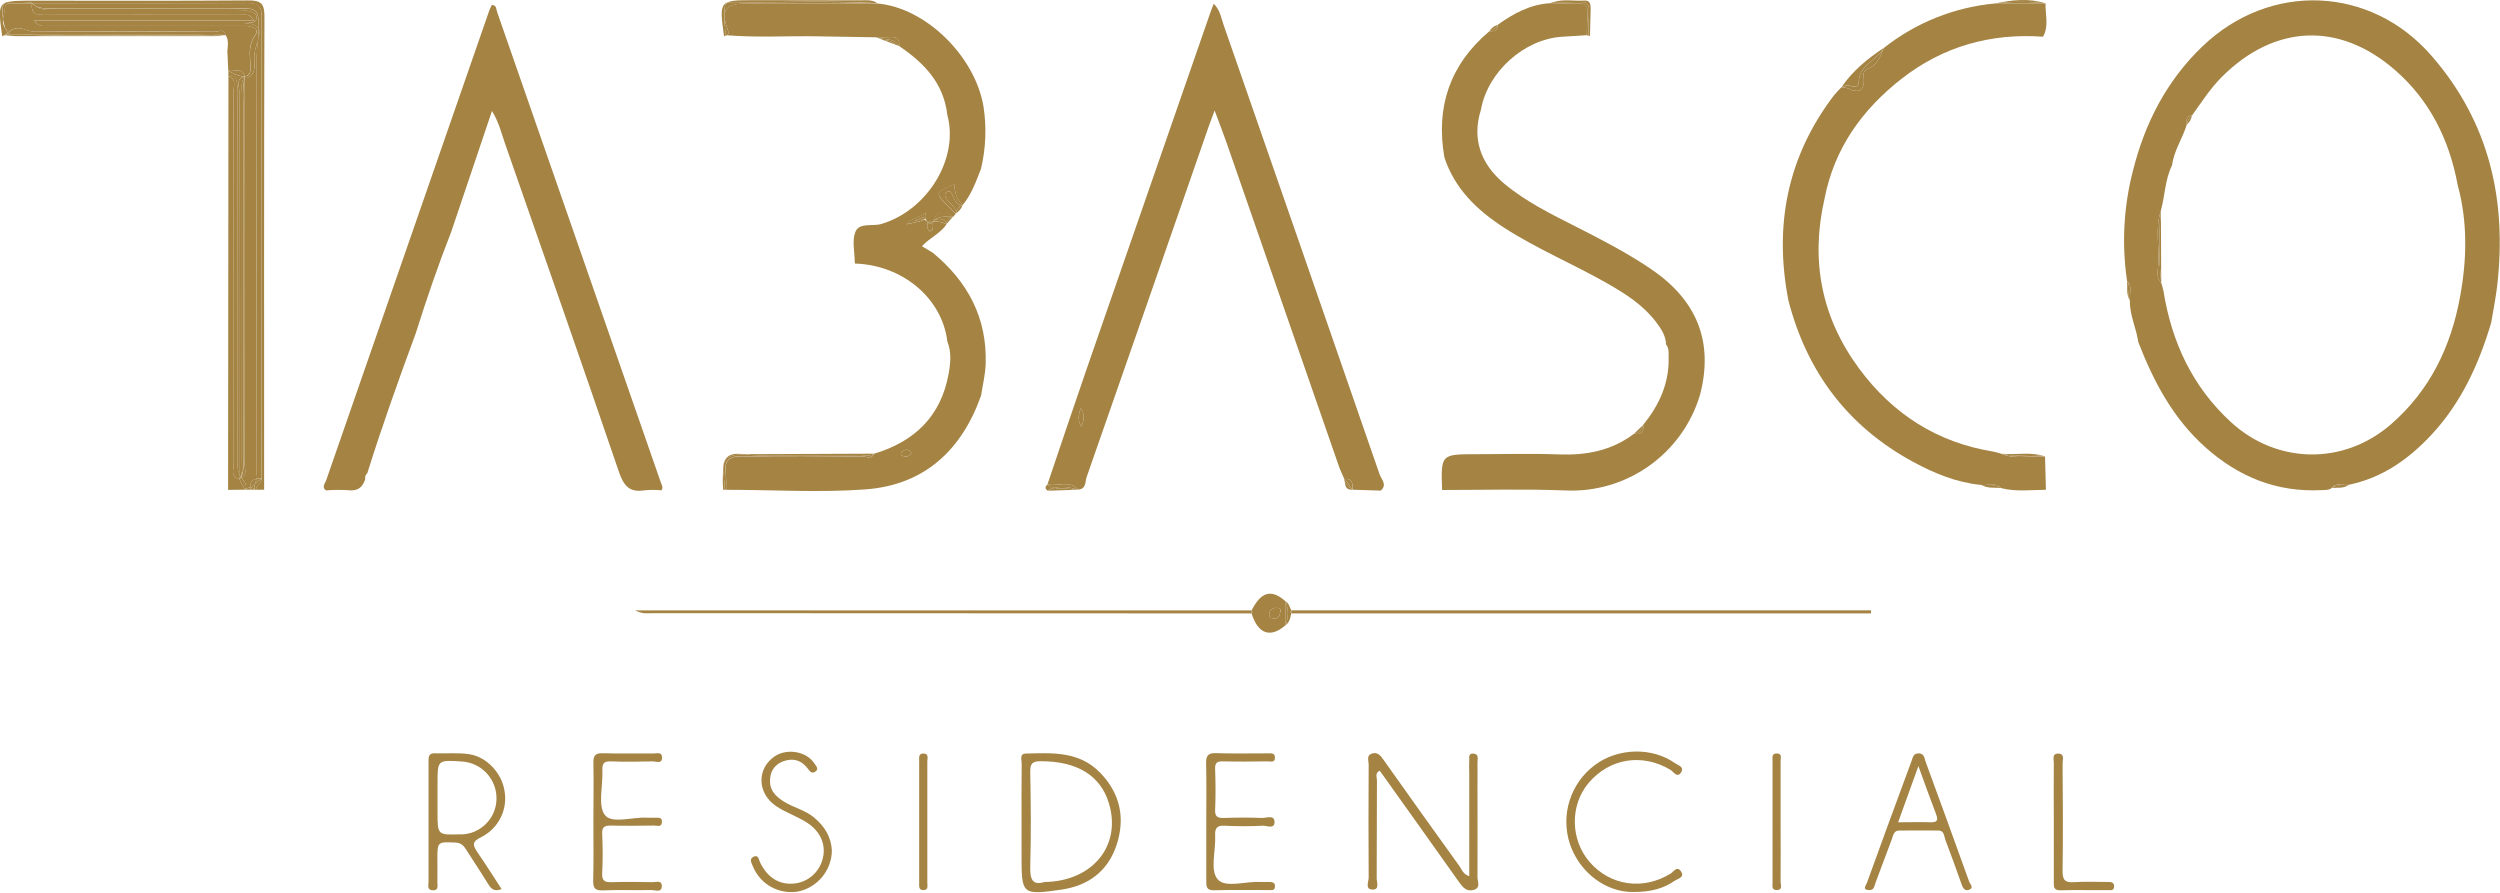
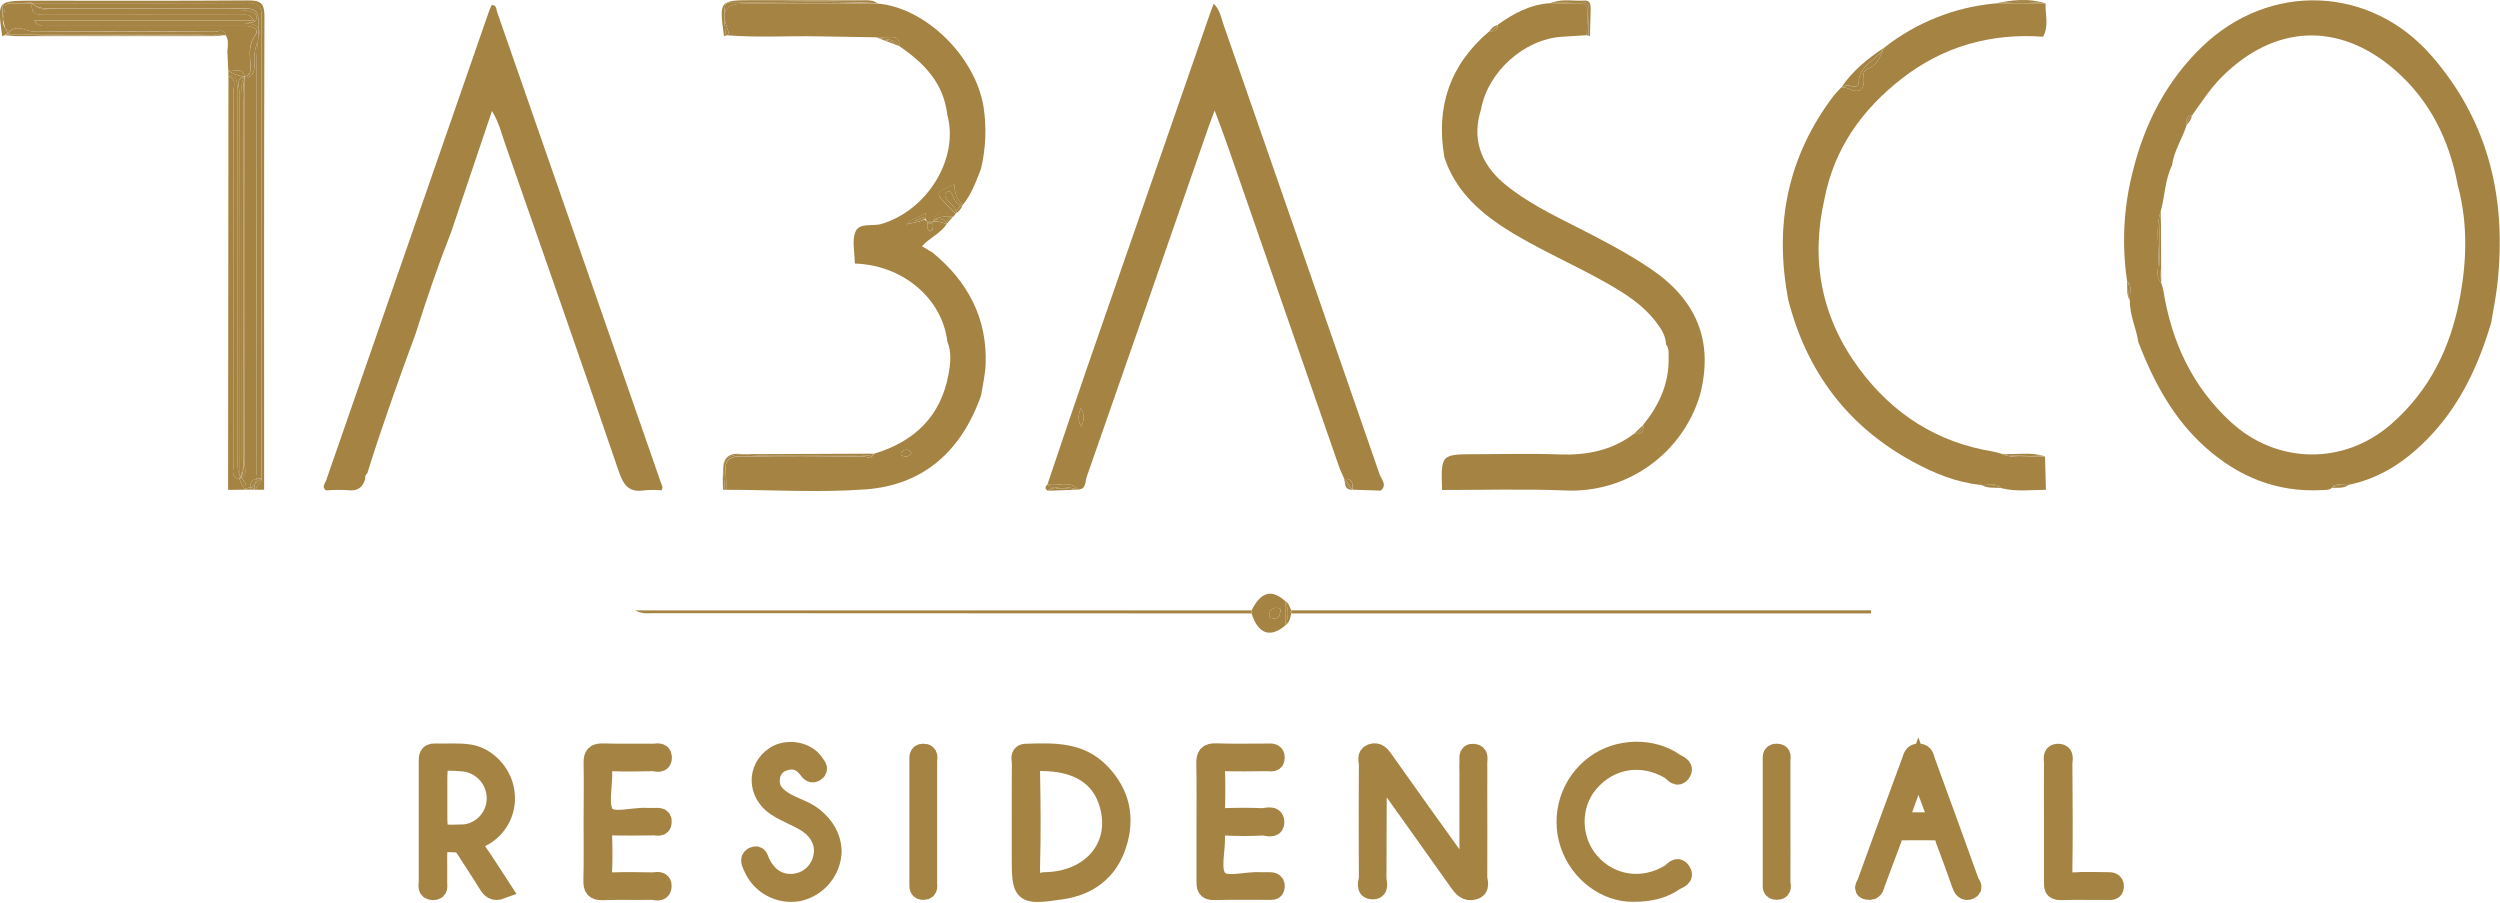
- <svg xmlns="http://www.w3.org/2000/svg" id="Capa_1" data-name="Capa 1" viewBox="0 0 892.62 318.57">
+ <svg xmlns="http://www.w3.org/2000/svg" id="Capa_1" data-name="Capa 1" viewBox="0 0 892.62 322.07">
  <defs>
-     <style>.cls-1{fill:#a48343;}</style>
+     <style>.cls-1,.cls-2{fill:#a48343;}.cls-2{stroke:#a48343;stroke-miterlimit:10;stroke-width:7px;}</style>
  </defs>
  <path class="cls-1" d="M637.41,231.26c-12.7,12.25-20.41,27.27-24.65,44.21a98.9,98.9,0,0,0-2.11,39.43c2.31,2,.64,4.66,1,7v0c-.12,5.16,2.3,9.8,3,14.79,5.48,14.17,12.48,27.36,24.06,37.66,11.77,10.47,25.32,16,41.22,15.21,1.31-.07,2.66.09,3.82-.77h0c1.66-2.17,4-.84,6-1.12,12-2.48,21.47-9.17,29.6-17.91,10.63-11.42,16.93-25.23,21.31-40h0c.72-4.41,1.63-8.79,2.14-13.23,3.5-30.42-2.79-58.17-23.18-81.75C697.74,209.33,661.57,207.94,637.41,231.26Zm92.13,89.27c-3.24,17.78-10.74,33.41-24.65,45.51-16.84,14.65-40.68,14.34-57.14-.75-13.81-12.67-21.19-28.63-24.12-46.89a23.66,23.66,0,0,0-.79-2.82h0c-2.06-2.07-1.11-4.69-1-7,.3-6.28-1.21-12.65.88-18.83,1.48-5.36,1.45-11.09,4-16.2h0c.65-5.21,3.73-9.54,5.22-14.44h0c-.17-1.57-.34-3.16,1.92-3.35,3.37-4.71,6.49-9.61,10.62-13.74,18.72-18.69,41.78-19.86,61.8-2.48,12.43,10.79,19.44,24.95,22.42,41.1C732.29,293.87,732,307.23,729.54,320.53Z" transform="translate(148.82 -214.56)" />
  <path class="cls-1" d="M31.52,265.88c13.62,39,27.29,78,40.62,117.08,1.72,5,3.76,7.58,9.23,6.66a32.32,32.32,0,0,1,6,0c.71-1,.05-1.93-.25-2.82q-29.2-84-58.46-168c-.33-1-.14-2.39-1.86-2.48a16.2,16.2,0,0,0-.85,1.79q-29.19,84-58.33,168c-.37,1.07-1.7,2.35-.06,3.55a54.9,54.9,0,0,1,7.9-.08c3.42.44,5.22-1,6.14-4h0a2.11,2.11,0,0,1,.74-2.09c5.24-16.79,11.17-33.34,17.25-49.83h0c3.86-12.23,8-24.38,12.69-36.3,4.76-14.12,9.52-28.25,14.56-43.18C29.38,258.35,30.24,262.22,31.52,265.88Z" transform="translate(148.82 -214.56)" />
  <path class="cls-1" d="M236.16,389.36c2.92-.18,2.43-2.84,3-4.47q21.93-62.73,43.7-125.51c.49-1.4,1-2.78,2-5.36,1.7,4.57,3.1,8.15,4.36,11.77q20,57.6,40,115.22c.54,1.56,1.29,3,1.94,4.56,3-.28,3.05,1.74,3,3.84l10,.32c2.46-2.07.21-4.06-.39-5.79Q316,303.66,288.07,223.47c-.86-2.48-1.23-5.32-3.54-7.58-.56,1.47-1,2.55-1.36,3.64q-22.05,63.51-44.08,127c-4.72,13.63-9.29,27.32-13.92,41h0C228.8,388.34,233,385.85,236.16,389.36Zm.9-29c1.58,2.21,1.1,4.4.25,6.59C235.83,364.71,236.25,362.52,237.06,360.33Z" transform="translate(148.82 -214.56)" />
  <path class="cls-1" d="M117.15,376.76c-2.58-.29-5.06-.39-6.55,1.24a5,5,0,0,0-1.15,3.12C110,377.61,111.82,376.91,117.15,376.76Z" transform="translate(148.82 -214.56)" />
  <path class="cls-1" d="M117.56,215.8c-7.47,0-9.2,2.4-6.47,9.53.44,1.17.22,1.34-.47,1.81,11,.92,22.06.17,33.1.4,6.76.14,13.52.23,20.28.34h0c1.75,0,3.52,0,5.27-.09,2.33-.13,3.2,1,2.93,3.21,8.9,6,15.92,13.24,17.21,24.54h0c4.27,15.57-7.08,34.14-23.58,39-3.17.92-7.86-.62-9.24,2.82-1.26,3.13-.24,7.17-.22,10.8a4.26,4.26,0,0,0,.06.5c17.06.53,31.17,12.44,33,27.84h0c1.56,3.86,1.13,7.86.41,11.73-2.77,15.11-12.27,24.05-26.63,28.35h0c-.83,2.1-2.64,1-3.91,1-14.27.09-28.54.33-42.79-.08-5.3-.15-6.82,1.63-6.15,6.47a43.35,43.35,0,0,1,.06,5.47c16.58,0,33.23,1.07,49.72-.14,21-1.54,34.41-13.92,41.34-33.55h0c.57-3.75,1.51-7.48,1.63-11.25.55-16.42-6.39-29.39-18.85-39.68l-3.89-2.35c2.81-3.07,6.57-4.57,8.75-7.79h0a7.62,7.62,0,0,0-4.7-.93l-.12.11c-.17,1.13.53,2.53-1,3.32-1.51-.79-.81-2.18-1-3.31a3.47,3.47,0,0,1-.3-.4,2.74,2.74,0,0,0-.84-.47c-.86.5-2.7.89-6.41,1.67,2.18-2.43,4.93-2.46,6.86-4,.21.95.33,1.53-.06,2a3.12,3.12,0,0,1,.64,1,.81.81,0,0,1,.1.09h2l0,0c1.5-4.26,4.09-4.19,7.27-1.81l.81-1h0c-.78-.83-1.55-1.67-2.36-2.47-5.1-5.1-5.1-5.1,1.85-8.1.29,2.78.68,5.53,3.13,7.29,3.1-3.79,4.69-8.34,6.44-12.8h0a57.52,57.52,0,0,0,.91-22.23c-3-18-20.63-35.35-37.9-36.83h0ZM172.86,377a1.67,1.67,0,0,1,.37-1.2c1.22-.94,2.4-1,3.39.48C175.6,377.89,174.29,377.87,172.86,377Z" transform="translate(148.82 -214.56)" />
  <path class="cls-1" d="M437.87,366.3c.38,2.59-.79,3.57-3.29,3.15h0c-7.94,6-16.94,7.73-26.72,7.36s-19.59-.08-29.39-.08c-12.84,0-12.84,0-12.39,12.78,14.6,0,29.21-.41,43.78.16a47.89,47.89,0,0,0,48.27-34h0c5.09-19.34-1.29-34.14-17.64-45.17-8.44-5.7-17.43-10.35-26.48-14.94-8.89-4.51-17.88-8.89-25.63-15.33-8.8-7.32-11.66-16.4-8.4-26.62,2.41-13.41,15.38-25.06,28.89-25.93l8.87-.55h0c.09-2.65.11-5.29.28-7.93s-.94-3.52-3.46-3.44c-3.26.1-6.53,0-9.8-.07.26-.11.53-.22.8-.31a3,3,0,0,0-.81.31c-7.17.41-13.18,3.67-18.85,7.75.15,2.22-1.3,2.37-2.95,2.28h0c-14.09,11.9-19.2,27-16.05,45.06,3.7,11.17,11.57,18.74,21.19,25,11.91,7.7,25,13.11,37.29,20.15,6.37,3.66,12.53,7.6,17.06,13.57,1.81,2.39,3.5,4.86,3.59,8h0c1.16,1.42.89,3.13.93,4.76.21,9.22-3.4,17-9.09,24Z" transform="translate(148.82 -214.56)" />
  <path class="cls-1" d="M530.28,242.57c14.79-11.5,31.73-16.21,50.37-14.91h0c2.14-3.82.77-7.9.88-11.88l-17.85,0h0a75,75,0,0,0-39.86,15.89c-1.22,3-2.29,6-5.68,7.41a2.2,2.2,0,0,0-1.52,2.59c.42,5.33-1.39,6.46-5.95,4.34a7,7,0,0,0-2-.3h0a38.37,38.37,0,0,0-2.68,2.89c-16.64,21.88-21.45,46.41-16.28,73.15h0c6.59,25.6,21.21,45.06,44.52,57.7,7.58,4.11,15.55,7.42,24.3,8.25h0c2.4.29,5.07-1.2,7.14,1.13,5.3,1.39,10.69.63,16,.61h0l-.31-11.84c-5.17-.54-10.49,1.21-15.56-1h0a26.71,26.71,0,0,0-2.88-.79c-20.07-3.23-35.93-13.43-47.89-29.58-13.52-18.25-17.49-38.65-12.39-60.79C506.13,267.45,516.11,253.6,530.28,242.57Z" transform="translate(148.82 -214.56)" />
  <path class="cls-1" d="M-61.44,241.77h0a2,2,0,0,0,1.95-1.89c.4-4.19-1.36-8.28,1.72-12.65,2.05-2.9-1.93-3.45-4.5-3.45q-34.68,0-69.37,0c-1.68,0-3.53.51-5-1.9h78.45c-1.33-2.57-3.18-2.05-4.83-2.05q-34.68-.06-69.38,0c-2.87,0-5.54.13-5-4h0a44.49,44.49,0,0,0-4.9,0c-1.77.18-4.69-1-4.81,1.75-.05,1.19-.5,2.55-.63,3.87a18.84,18.84,0,0,0,.78,3.15,4.76,4.76,0,0,0,1.56,1.18h0c3-2.68,6.07.14,9.12.11,21.38-.23,42.76-.15,64.14,0,1.27,0,3.28-1.3,3.89,1.2h0c1.17,1.8.79,3.77.61,5.72h0l.33,7h0C-65.28,240.31-62.43,238.34-61.44,241.77Z" transform="translate(148.82 -214.56)" />
  <path class="cls-1" d="M-146.88,215.56l.11-.05Z" transform="translate(148.82 -214.56)" />
-   <path class="cls-1" d="M378.71,495.82c0-3,.05-6,0-9,0-1.21.6-3-1.35-3.19-2.18-.2-1.47,1.73-1.59,2.89a33.65,33.65,0,0,0,0,3.48v37.39c-2.22-.67-2.67-2.43-3.57-3.68q-13.55-18.8-26.93-37.71c-1.11-1.57-2.17-3.12-4.34-2.35-1.95.69-1.06,2.56-1.07,3.88-.07,13.47-.1,26.94,0,40.4,0,1.46-1.46,4.31,1.55,4.24,2.41-.05,1.3-2.64,1.31-4.07.1-11.63,0-23.27.1-34.91,0-1.13-.8-2.65,1-3.45,9.47,13.28,18.93,26.5,28.32,39.78,1.33,1.89,2.69,3.48,5.19,2.79,2.67-.74,1.36-3.06,1.38-4.59C378.78,517.1,378.71,506.46,378.71,495.82Z" transform="translate(148.82 -214.56)" />
-   <path class="cls-1" d="M217.47,483.62c-2.37.06-1.49,2.24-1.5,3.53-.09,7-.05,14-.05,20.93v12c0,13.92.17,14.11,14.14,12.13,9.73-1.38,16.73-6.62,19.8-16,3.13-9.52,1.33-18.31-5.86-25.74C236.52,482.76,226.94,483.36,217.47,483.62Zm6.64,45.86c-4.46,1.37-5.22-1.18-5.08-5.79.32-11.14.21-22.29,0-33.44-.05-3,.62-3.89,3.78-3.9,12.85,0,21.28,5,24.3,15C251.68,516.3,241.45,529.24,224.11,529.48Z" transform="translate(148.82 -214.56)" />
-   <path class="cls-1" d="M23,513.45a15.43,15.43,0,0,0,8.29-16.68c-1-6.09-6.17-11.86-12.39-12.89-4.06-.66-8.29-.21-12.44-.36-2.26-.08-2.28,1.32-2.27,2.92,0,3.66,0,7.32,0,11,0,10.66,0,21.31,0,32,0,1.16-.65,2.91,1.53,3s1.61-1.68,1.63-2.89c.06-2.66,0-5.32,0-8,0-6.56,0-6.42,6.45-6.15,2.05.09,2.91,1.08,3.82,2.52,2.58,4.06,5.27,8.06,7.78,12.16,1.06,1.71,2.1,3,4.88,1.93-2.95-4.51-5.67-8.87-8.6-13.09C20,516.4,19.52,515.12,23,513.45Zm-7.38-1c-8.22.26-8.22.26-8.22-7.75V494.29c0-8.41,0-8.41,8.63-7.84A13.16,13.16,0,0,1,28.45,500,12.88,12.88,0,0,1,15.6,512.5Z" transform="translate(148.82 -214.56)" />
-   <path class="cls-1" d="M538.68,486.42c-.41-1.12-.4-2.73-2.26-2.86-2.12-.15-2.28,1.49-2.78,2.86q-4.38,11.88-8.75,23.75-3.6,9.81-7.13,19.62c-.36,1-1.92,2.57,1.08,2.58,1.56-.12,1.61-1.6,2.06-2.81,1.91-5.12,3.85-10.22,5.75-15.35.51-1.38.67-3.09,2.64-3.11q7-.06,14,0c2.09,0,2,2,2.45,3.26,2,5.25,3.95,10.56,5.8,15.88.5,1.43,1.18,2.6,2.75,2,1.79-.7.31-2,0-2.84Q546.56,507.9,538.68,486.42Zm1.71,21.73c-3.63-.12-7.26,0-11.49,0l7.24-20.07c2.35,6.42,4.26,11.87,6.34,17.26C543.35,507.59,542.68,508.22,540.39,508.15Z" transform="translate(148.82 -214.56)" />
-   <path class="cls-1" d="M447.67,526.48c-9.76,6-21.46,4.4-28.84-4.06-7-8-7.16-20.37-.44-28.31,7.49-8.85,19.21-10.69,29.21-4.69,1.16.69,2.49,3.23,3.93.71,1-1.81-1.26-2.35-2.33-3.1-8.17-5.76-20.27-5.46-28.46.6a25.26,25.26,0,0,0-9,28.35c3.5,10.32,13,17.11,22.38,17.06,6.38.06,11-1.22,15-4,1.1-.75,3.78-1.21,2.19-3.45C449.92,523.63,448.71,525.84,447.67,526.48Z" transform="translate(148.82 -214.56)" />
-   <path class="cls-1" d="M287.84,486.4c5.32.14,10.64.07,16,0,1,0,2.58.57,2.56-1.34,0-1.75-1.41-1.52-2.55-1.52-6.15,0-12.31.14-18.45-.07-3-.11-3.64,1-3.58,3.72.16,7,.06,14,.06,20.95s0,14,0,20.94c0,2,0,3.43,2.8,3.35,6.48-.19,13-.05,19.45-.08.89,0,2.14.34,2.27-1.13.15-1.7-1.08-1.76-2.3-1.75-1,0-2,0-3,0-5.25-.32-12.46,2.29-15.2-1s-.6-10.14-.85-15.43c-.13-2.69.5-3.84,3.48-3.66a128.58,128.58,0,0,0,13.46,0c1.48-.07,4.36,1.39,4.25-1.43-.11-2.58-2.94-1.27-4.52-1.34-4.48-.19-9-.16-13.47,0-2.21.06-3.32-.32-3.21-2.92.21-4.82.18-9.65,0-14.46C284.93,486.93,285.7,486.35,287.84,486.4Z" transform="translate(148.82 -214.56)" />
-   <path class="cls-1" d="M84.78,506.52c-.83,0-1.67,0-2.5,0-5.24-.35-12.63,2.34-15.16-1s-.63-10.5-.85-16c-.1-2.35.54-3.2,3-3.11,5,.18,10,.13,15,0,1.18,0,3.39,1.06,3.3-1.5-.08-2-2-1.3-3.14-1.32-6-.07-12,.09-18-.09-2.62-.07-3.44.78-3.38,3.39.15,7,0,14,0,20.94s.11,14-.07,20.95c-.07,2.7.49,3.82,3.48,3.69,5.81-.24,11.64,0,17.46-.12,1.24,0,3.42,1,3.55-1.25.15-2.43-2.1-1.53-3.38-1.56-4.82-.1-9.64-.15-14.46,0-2.46.08-3.59-.42-3.44-3.22.24-4.64.22-9.31,0-14-.12-2.54.85-3,3.13-3,5.15.14,10.31.08,15.47,0,1,0,2.59.68,2.72-1.14C87.74,506.13,86,506.58,84.78,506.52Z" transform="translate(148.82 -214.56)" />
+   <path class="cls-2" d="M378.71,495.82c0-3,.05-6,0-9,0-1.21.6-3-1.35-3.19-2.18-.2-1.47,1.73-1.59,2.89a33.65,33.65,0,0,0,0,3.48v37.39c-2.22-.67-2.67-2.43-3.57-3.68q-13.55-18.8-26.93-37.71c-1.11-1.57-2.17-3.12-4.34-2.35-1.95.69-1.06,2.56-1.07,3.88-.07,13.47-.1,26.94,0,40.4,0,1.46-1.46,4.31,1.55,4.24,2.41-.05,1.3-2.64,1.31-4.07.1-11.63,0-23.27.1-34.91,0-1.13-.8-2.65,1-3.45,9.47,13.28,18.93,26.5,28.32,39.78,1.33,1.89,2.69,3.48,5.19,2.79,2.67-.74,1.36-3.06,1.38-4.59C378.78,517.1,378.71,506.46,378.71,495.82Z" transform="translate(148.82 -214.56)" />
+   <path class="cls-2" d="M217.47,483.62c-2.37.06-1.49,2.24-1.5,3.53-.09,7-.05,14-.05,20.93v12c0,13.92.17,14.11,14.14,12.13,9.73-1.38,16.73-6.62,19.8-16,3.13-9.52,1.33-18.31-5.86-25.74C236.52,482.76,226.94,483.36,217.47,483.62Zm6.64,45.86c-4.46,1.37-5.22-1.18-5.08-5.79.32-11.14.21-22.29,0-33.44-.05-3,.62-3.89,3.78-3.9,12.85,0,21.28,5,24.3,15C251.68,516.3,241.45,529.24,224.11,529.48Z" transform="translate(148.82 -214.56)" />
+   <path class="cls-2" d="M23,513.45a15.43,15.43,0,0,0,8.29-16.68c-1-6.09-6.17-11.86-12.39-12.89-4.06-.66-8.29-.21-12.44-.36-2.26-.08-2.28,1.32-2.27,2.92,0,3.66,0,7.32,0,11,0,10.66,0,21.31,0,32,0,1.16-.65,2.91,1.53,3s1.61-1.68,1.63-2.89c.06-2.66,0-5.32,0-8,0-6.56,0-6.42,6.45-6.15,2.05.09,2.91,1.08,3.82,2.52,2.58,4.06,5.27,8.06,7.78,12.16,1.06,1.71,2.1,3,4.88,1.93-2.95-4.51-5.67-8.87-8.6-13.09C20,516.4,19.52,515.12,23,513.45Zm-7.38-1c-8.22.26-8.22.26-8.22-7.75V494.29c0-8.41,0-8.41,8.63-7.84A13.16,13.16,0,0,1,28.45,500,12.88,12.88,0,0,1,15.6,512.5Z" transform="translate(148.82 -214.56)" />
+   <path class="cls-2" d="M538.68,486.42c-.41-1.12-.4-2.73-2.26-2.86-2.12-.15-2.28,1.49-2.78,2.86q-4.38,11.88-8.75,23.75-3.6,9.81-7.13,19.62c-.36,1-1.92,2.57,1.08,2.58,1.56-.12,1.61-1.6,2.06-2.81,1.91-5.12,3.85-10.22,5.75-15.35.51-1.38.67-3.09,2.64-3.11q7-.06,14,0c2.09,0,2,2,2.45,3.26,2,5.25,3.95,10.56,5.8,15.88.5,1.43,1.18,2.6,2.75,2,1.79-.7.31-2,0-2.84Q546.56,507.9,538.68,486.42Zm1.71,21.73c-3.63-.12-7.26,0-11.49,0l7.24-20.07c2.35,6.42,4.26,11.87,6.34,17.26C543.35,507.59,542.68,508.22,540.39,508.15Z" transform="translate(148.82 -214.56)" />
+   <path class="cls-2" d="M447.67,526.48c-9.76,6-21.46,4.4-28.84-4.06-7-8-7.16-20.37-.44-28.31,7.49-8.85,19.21-10.69,29.21-4.69,1.16.69,2.49,3.23,3.93.71,1-1.81-1.26-2.35-2.33-3.1-8.17-5.76-20.27-5.46-28.46.6a25.26,25.26,0,0,0-9,28.35c3.5,10.32,13,17.11,22.38,17.06,6.38.06,11-1.22,15-4,1.1-.75,3.78-1.21,2.19-3.45C449.92,523.63,448.71,525.84,447.67,526.48Z" transform="translate(148.82 -214.56)" />
+   <path class="cls-2" d="M287.84,486.4c5.32.14,10.64.07,16,0,1,0,2.58.57,2.56-1.34,0-1.75-1.41-1.52-2.55-1.52-6.15,0-12.31.14-18.45-.07-3-.11-3.64,1-3.58,3.72.16,7,.06,14,.06,20.95s0,14,0,20.94c0,2,0,3.43,2.8,3.35,6.48-.19,13-.05,19.45-.08.89,0,2.14.34,2.27-1.13.15-1.7-1.08-1.76-2.3-1.75-1,0-2,0-3,0-5.25-.32-12.46,2.29-15.2-1s-.6-10.14-.85-15.43c-.13-2.69.5-3.84,3.48-3.66a128.58,128.58,0,0,0,13.46,0c1.48-.07,4.36,1.39,4.25-1.43-.11-2.58-2.94-1.27-4.52-1.34-4.48-.19-9-.16-13.47,0-2.21.06-3.32-.32-3.21-2.92.21-4.82.18-9.65,0-14.46C284.93,486.93,285.7,486.35,287.84,486.4Z" transform="translate(148.82 -214.56)" />
+   <path class="cls-2" d="M84.78,506.52c-.83,0-1.67,0-2.5,0-5.24-.35-12.63,2.34-15.16-1s-.63-10.5-.85-16c-.1-2.35.54-3.2,3-3.11,5,.18,10,.13,15,0,1.18,0,3.39,1.06,3.3-1.5-.08-2-2-1.3-3.14-1.32-6-.07-12,.09-18-.09-2.62-.07-3.44.78-3.38,3.39.15,7,0,14,0,20.94s.11,14-.07,20.95c-.07,2.7.49,3.82,3.48,3.69,5.81-.24,11.64,0,17.46-.12,1.24,0,3.42,1,3.55-1.25.15-2.43-2.1-1.53-3.38-1.56-4.82-.1-9.64-.15-14.46,0-2.46.08-3.59-.42-3.44-3.22.24-4.64.22-9.31,0-14-.12-2.54.85-3,3.13-3,5.15.14,10.31.08,15.47,0,1,0,2.59.68,2.72-1.14C87.74,506.13,86,506.58,84.78,506.52Z" transform="translate(148.82 -214.56)" />
  <path class="cls-1" d="M-63.43,385.57h0c-3.23-.83-1.93-3.5-1.93-5.37-.08-44.31,0-88.61-.12-132.92,0-1.88,1.32-4.5-1.77-5.51q-.08,73.86-.13,147.7l6-.07C-62.11,388.13-62.77,386.85-63.43,385.57Z" transform="translate(148.82 -214.56)" />
  <path class="cls-1" d="M-64.18,244.43a34,34,0,0,1,.19,6q0,63.28,0,126.57c0,2.23-.35,4.53.53,6.67q0-68.25.06-136.5c0-1.8-1.18-4.33,1.6-5.26a11.92,11.92,0,0,1-5.48-2.11h0v2h0C-64.78,241-64.47,242.83-64.18,244.43Z" transform="translate(148.82 -214.56)" />
  <path class="cls-1" d="M-61.44,241.77c-1-3.43-3.84-1.46-5.82-2a11.92,11.92,0,0,0,5.48,2.11Z" transform="translate(148.82 -214.56)" />
  <path class="cls-1" d="M-65.49,247.28c.08,44.31,0,88.61.12,132.92,0,1.87-1.3,4.54,1.93,5.37v-1.93c-.88-2.14-.53-4.44-.53-6.67q0-63.29,0-126.57a34,34,0,0,0-.19-6c-.29-1.6-.6-3.46-3.08-2.66h0C-64.17,242.78-65.49,245.4-65.49,247.28Z" transform="translate(148.82 -214.56)" />
-   <path class="cls-1" d="M141.77,506.4c-3.15-2.6-7.14-3.46-10.52-5.52-3.14-1.91-5.53-4.26-5.09-8.37a6.82,6.82,0,0,1,4.47-6.05c3.71-1.43,6.87-.46,9.17,2.79.69,1,1.39,1.53,2.41.88,1.57-1,.29-2.12-.23-2.94-2.75-4.34-9.75-5.57-14.18-2.59-6.5,4.38-6.33,13.25.59,17.85,3.43,2.27,7.46,3.6,10.92,5.83,4.95,3.2,6.84,8,5.64,12.74a11.72,11.72,0,0,1-10.1,9c-5.39.53-9.56-2-12.25-7.46-.56-1.14-.6-3-2.47-2.06-1.57.82-.54,2.32-.08,3.5a14.73,14.73,0,0,0,16.15,8.86,15.17,15.17,0,0,0,12-14.62C147.92,513.29,145.56,509.52,141.77,506.4Z" transform="translate(148.82 -214.56)" />
+   <path class="cls-2" d="M141.77,506.4c-3.15-2.6-7.14-3.46-10.52-5.52-3.14-1.91-5.53-4.26-5.09-8.37a6.82,6.82,0,0,1,4.47-6.05c3.71-1.43,6.87-.46,9.17,2.79.69,1,1.39,1.53,2.41.88,1.57-1,.29-2.12-.23-2.94-2.75-4.34-9.75-5.57-14.18-2.59-6.5,4.38-6.33,13.25.59,17.85,3.43,2.27,7.46,3.6,10.92,5.83,4.95,3.2,6.84,8,5.64,12.74a11.72,11.72,0,0,1-10.1,9c-5.39.53-9.56-2-12.25-7.46-.56-1.14-.6-3-2.47-2.06-1.57.82-.54,2.32-.08,3.5a14.73,14.73,0,0,0,16.15,8.86,15.17,15.17,0,0,0,12-14.62C147.92,513.29,145.56,509.52,141.77,506.4Z" transform="translate(148.82 -214.56)" />
  <path class="cls-1" d="M-144.76,215.33a49.79,49.79,0,0,1,7.33.18c.1.11.19.22.29.32,25.56,0,51.13.06,76.7-.11,3.94,0,5.09,1.13,5.08,5.08q-.2,82.38-.11,164.77h0c.22,1.72-2,2.19-1.94,3.84h0l2.9,0h0c0-56.34-.07-112.69.11-169,0-4.72-1.39-5.74-5.84-5.7-25.6.19-51.2.09-76.8.09-5,0-8,0-9.73.78A4.68,4.68,0,0,1-144.76,215.33Z" transform="translate(148.82 -214.56)" />
  <path class="cls-1" d="M-147,227l.89-.69a7,7,0,0,1-.84-1.73,4,4,0,0,1-.78-3.15c-.38-2.32-.39-4.64.23-5.43a1.83,1.83,0,0,1,.58-.48c-2.58,1.23-2.17,4.31-1.13,12h0A4,4,0,0,1-147,227Z" transform="translate(148.82 -214.56)" />
  <path class="cls-1" d="M-147.46,216c-.62.79-.61,3.11-.23,5.43.13-1.32.58-2.68.63-3.87.12-2.78,3-1.57,4.81-1.75a44.49,44.49,0,0,1,4.9,0h.21c-.1-.1-.19-.21-.29-.32a49.79,49.79,0,0,0-7.33-.18,4.68,4.68,0,0,0-2,.18l-.11.05A1.83,1.83,0,0,0-147.46,216Z" transform="translate(148.82 -214.56)" />
  <path class="cls-1" d="M-145.35,225.8h0a4.76,4.76,0,0,1-1.56-1.18,7,7,0,0,0,.84,1.73Z" transform="translate(148.82 -214.56)" />
  <path class="cls-1" d="M-147,227a4,4,0,0,0-1,.53h0l.92-.42Z" transform="translate(148.82 -214.56)" />
  <path class="cls-1" d="M298.06,432.49H77.93c2.82,1.45,4.68,1,6.47,1q106.82.08,213.65.09h0c0-.36,0-.72,0-1.09Z" transform="translate(148.82 -214.56)" />
  <path class="cls-1" d="M519.23,433.57v-1.1h-207c0,.37,0,.74,0,1.1h207Z" transform="translate(148.82 -214.56)" />
-   <path class="cls-1" d="M603.64,529.47c-4,0-8-.22-11.94.07-3.29.24-4.13-.87-4.08-4.1.19-12.77.1-25.54,0-38.31,0-1.29.85-3.41-1.5-3.5s-1.62,2.06-1.63,3.35c-.08,7,0,13.93,0,20.89,0,7.13,0,14.27,0,21.4,0,1.71-.24,3.24,2.41,3.17,5.64-.17,11.28,0,16.92-.06.91,0,2.12.27,2.2-1.22C606.08,529.45,604.83,529.47,603.64,529.47Z" transform="translate(148.82 -214.56)" />
-   <path class="cls-1" d="M486.94,508.05c0-7.29,0-14.59,0-21.88,0-1,.6-2.54-1.3-2.59s-1.58,1.34-1.58,2.47q0,21.87,0,43.75c0,1.09-.35,2.54,1.45,2.55,2.33,0,1.42-1.86,1.43-2.92C487,522.3,486.94,515.17,486.94,508.05Z" transform="translate(148.82 -214.56)" />
-   <path class="cls-1" d="M180.81,483.6c-1.7,0-1.44,1.51-1.44,2.61q0,21.87,0,43.75c0,1.15-.18,2.48,1.61,2.4s1.29-1.61,1.3-2.59c0-7.29,0-14.58,0-21.87,0-7.13,0-14.25,0-21.38C182.24,485.43,183,483.57,180.81,483.6Z" transform="translate(148.82 -214.56)" />
+   <path class="cls-2" d="M603.64,529.47c-4,0-8-.22-11.94.07-3.29.24-4.13-.87-4.08-4.1.19-12.77.1-25.54,0-38.31,0-1.29.85-3.41-1.5-3.5s-1.62,2.06-1.63,3.35c-.08,7,0,13.93,0,20.89,0,7.13,0,14.27,0,21.4,0,1.71-.24,3.24,2.41,3.17,5.64-.17,11.28,0,16.92-.06.91,0,2.12.27,2.2-1.22C606.08,529.45,604.83,529.47,603.64,529.47Z" transform="translate(148.82 -214.56)" />
+   <path class="cls-2" d="M486.94,508.05c0-7.29,0-14.59,0-21.88,0-1,.6-2.54-1.3-2.59s-1.58,1.34-1.58,2.47q0,21.87,0,43.75c0,1.09-.35,2.54,1.45,2.55,2.33,0,1.42-1.86,1.43-2.92C487,522.3,486.94,515.17,486.94,508.05Z" transform="translate(148.82 -214.56)" />
+   <path class="cls-2" d="M180.81,483.6c-1.7,0-1.44,1.51-1.44,2.61q0,21.87,0,43.75c0,1.15-.18,2.48,1.61,2.4s1.29-1.61,1.3-2.59c0-7.29,0-14.58,0-21.87,0-7.13,0-14.25,0-21.38C182.24,485.43,183,483.57,180.81,483.6Z" transform="translate(148.82 -214.56)" />
  <path class="cls-1" d="M310.23,429.31h0c-5.06-4.52-8.74-3.55-12.17,3.18h0a.77.77,0,0,1,.21.73c-.07.24-.15.36-.22.36h0c2.32,7.39,6.76,8.91,12.18,4.17v-8.44Zm-1.94,3.84c-.23,1.29-.71,2.46-2.46,2.25-.91-.12-1.57-.59-1.48-1.57.14-1.6,1.23-2.21,2.7-2.24C308,431.57,308.63,431.93,308.29,433.15Z" transform="translate(148.82 -214.56)" />
  <path class="cls-1" d="M298.27,433.22a.77.77,0,0,0-.21-.73c0,.37,0,.73,0,1.09C298.12,433.58,298.2,433.46,298.27,433.22Z" transform="translate(148.82 -214.56)" />
  <path class="cls-1" d="M109.69,227.59h0a.74.74,0,0,1,.69-.47,43.15,43.15,0,0,1-.51-9c0-1.7.36-2.89,2.43-2.86,17.38.27,34.76-.54,52.13.43-2.08-1.45-4.48-.94-6.74-1-12.4-.08-24.8,0-37.2-.06-12.57,0-12.57,0-10.8,12.86Z" transform="translate(148.82 -214.56)" />
  <path class="cls-1" d="M112.3,215.31c-2.07,0-2.45,1.16-2.43,2.86a43.15,43.15,0,0,0,.51,9,1.06,1.06,0,0,1,.24,0c.69-.47.91-.64.47-1.81-2.73-7.13-1-9.52,6.47-9.53l46.87-.06h0C147.06,214.77,129.68,215.58,112.3,215.31Z" transform="translate(148.82 -214.56)" />
  <path class="cls-1" d="M110.38,227.12a.74.74,0,0,0-.69.47h0l.72-.35Z" transform="translate(148.82 -214.56)" />
  <path class="cls-1" d="M110.62,227.14a1.06,1.06,0,0,0-.24,0l0,.12Z" transform="translate(148.82 -214.56)" />
  <path class="cls-1" d="M512.5,245.41c1.12.34,2.32-.19,2.31-1.19-.06-6.08,5.72-7.8,8.51-11.73a7.27,7.27,0,0,0,.5-.85c-5.81,3.85-11.16,8.2-15.11,14A4.38,4.38,0,0,1,512.5,245.41Z" transform="translate(148.82 -214.56)" />
  <path class="cls-1" d="M510.67,246c4.56,2.12,6.37,1,5.95-4.34a2.2,2.2,0,0,1,1.52-2.59c3.39-1.39,4.46-4.43,5.68-7.41a7.27,7.27,0,0,1-.5.85c-2.79,3.93-8.57,5.65-8.51,11.73,0,1-1.19,1.53-2.31,1.19a4.38,4.38,0,0,0-3.79.27h0A7,7,0,0,1,510.67,246Z" transform="translate(148.82 -214.56)" />
  <path class="cls-1" d="M110,389.19a.83.83,0,0,0-.08-.12c.09-2.53-.65-5.5-.47-7.95a52.35,52.35,0,0,0-.07,8.4h0C109.56,389.23,109.77,389.13,110,389.19Z" transform="translate(148.82 -214.56)" />
  <path class="cls-1" d="M158.38,377.06c1.59,0,3.31.64,4.79-.52-13.8.06-27.59.14-41.39.17-1.78,0-3.31,0-4.63.05a36.5,36.5,0,0,0,4.41.38C133.83,377,146.11,377.13,158.38,377.06Z" transform="translate(148.82 -214.56)" />
  <path class="cls-1" d="M109.92,389.07a.83.83,0,0,1,.08.12.88.88,0,0,1,.38.2,43.35,43.35,0,0,0-.06-5.47c-.67-4.84.85-6.62,6.15-6.47,14.25.41,28.52.17,42.79.08,1.27,0,3.08,1.11,3.91-1h0c-1.48,1.16-3.2.51-4.79.52-12.27.07-24.55,0-36.82.08a36.5,36.5,0,0,1-4.41-.38c-5.33.15-7.17.85-7.7,4.36C109.27,383.57,110,386.54,109.92,389.07Z" transform="translate(148.82 -214.56)" />
  <path class="cls-1" d="M110.17,389.42l-.17-.23c-.23-.06-.44,0-.62.33h0Z" transform="translate(148.82 -214.56)" />
  <path class="cls-1" d="M110.17,389.42l.21,0a.88.88,0,0,0-.38-.2Z" transform="translate(148.82 -214.56)" />
  <path class="cls-1" d="M418.3,227.16a1.32,1.32,0,0,1,.58.31l.24-9.79c0-1.6-.21-3.05-2.3-2.91-3.75.23-7.59-.65-11.26.63l.12,0C421.14,215.69,418.42,212.4,418.3,227.16Z" transform="translate(148.82 -214.56)" />
  <path class="cls-1" d="M414.56,215.78c2.52-.08,3.61.9,3.46,3.44s-.19,5.28-.28,7.93a1.49,1.49,0,0,1,.56,0c.12-14.76,2.84-11.47-12.62-11.78l-.12,0c-.27.09-.54.2-.8.31C408,215.75,411.3,215.88,414.56,215.78Z" transform="translate(148.82 -214.56)" />
  <path class="cls-1" d="M418.3,227.31l.58.16a1.32,1.32,0,0,0-.58-.31Z" transform="translate(148.82 -214.56)" />
  <path class="cls-1" d="M418.3,227.31v-.15a1.49,1.49,0,0,0-.56,0h0Z" transform="translate(148.82 -214.56)" />
  <path class="cls-1" d="M225.17,387.55c-.86.76-1,1.49.07,2.18h0a9.61,9.61,0,0,1,2.36-1A5.33,5.33,0,0,1,225.17,387.55Z" transform="translate(148.82 -214.56)" />
  <path class="cls-1" d="M236.16,389.36c-3.19-3.51-7.36-1-11-1.81h0a5.33,5.33,0,0,0,2.43,1.22C230.42,388,233.29,388.63,236.16,389.36Z" transform="translate(148.82 -214.56)" />
  <path class="cls-1" d="M227.6,388.77a9.61,9.61,0,0,0-2.36,1l9.25-.31C232.31,388.71,229.83,389.28,227.6,388.77Z" transform="translate(148.82 -214.56)" />
  <path class="cls-1" d="M227.6,388.77c2.23.51,4.71-.06,6.89.65l1.67-.06C233.29,388.63,230.42,388,227.6,388.77Z" transform="translate(148.82 -214.56)" />
  <path class="cls-1" d="M581.53,215.78c-5.95-1.95-11.9-1.26-17.85,0A73,73,0,0,1,581.53,215.78Z" transform="translate(148.82 -214.56)" />
  <path class="cls-1" d="M581.53,215.78a73,73,0,0,0-17.85,0h0Z" transform="translate(148.82 -214.56)" />
  <path class="cls-1" d="M581.44,377.57c-5.09-1.84-10.38-.5-15.56-1h0C571,378,576.32,376.19,581.44,377.57Z" transform="translate(148.82 -214.56)" />
  <path class="cls-1" d="M581.44,377.57c-5.12-1.38-10.44.44-15.56-1h0C571,378.78,576.27,377,581.44,377.57Z" transform="translate(148.82 -214.56)" />
  <path class="cls-1" d="M312,432.84c.07-.25.15-.37.22-.37h0c-.57-1.11-.78-2.45-2-3.16a11.75,11.75,0,0,1,0,8.44c1.42-1,1.68-2.61,2-4.18h0A.72.72,0,0,1,312,432.84Z" transform="translate(148.82 -214.56)" />
  <path class="cls-1" d="M312,432.84a.72.72,0,0,0,.21.73c0-.36,0-.73,0-1.1C312.15,432.47,312.07,432.59,312,432.84Z" transform="translate(148.82 -214.56)" />
  <path class="cls-1" d="M310.23,429.31h0v8.44A11.75,11.75,0,0,0,310.23,429.31Z" transform="translate(148.82 -214.56)" />
  <path class="cls-1" d="M610.65,314.9c.19,2.35-.38,4.8,1,7C610.47,319.67,612.25,317,610.65,314.9Z" transform="translate(148.82 -214.56)" />
  <path class="cls-1" d="M610.65,314.9c1.6,2.14-.18,4.77,1,7v0C611.29,319.56,613,316.93,610.65,314.9Z" transform="translate(148.82 -214.56)" />
  <path class="cls-1" d="M437.87,366.3h0l-3.29,3.15A4.07,4.07,0,0,0,437.87,366.3Z" transform="translate(148.82 -214.56)" />
  <path class="cls-1" d="M437.87,366.3a4.07,4.07,0,0,1-3.29,3.15h0C437.08,369.87,438.25,368.89,437.87,366.3Z" transform="translate(148.82 -214.56)" />
  <path class="cls-1" d="M385.9,223.46a4.86,4.86,0,0,0-2.95,2.28C384,225,385.42,224.87,385.9,223.46Z" transform="translate(148.82 -214.56)" />
  <path class="cls-1" d="M385.9,223.46c-.48,1.41-1.94,1.55-2.95,2.28h0C384.6,225.83,386.05,225.68,385.9,223.46Z" transform="translate(148.82 -214.56)" />
  <path class="cls-1" d="M622.72,289.77c-2.09,6.18-.58,12.55-.88,18.83-.11,2.29-1.06,4.91,1,7h0A131.71,131.71,0,0,1,622.72,289.77Z" transform="translate(148.82 -214.56)" />
  <path class="cls-1" d="M622.84,315.58l-.12-25.81A131.71,131.71,0,0,0,622.84,315.58Z" transform="translate(148.82 -214.56)" />
  <path class="cls-1" d="M689.84,387.65c-2,.28-4.35-1-6,1.12h0C685.59,387.12,688,388.88,689.84,387.65Z" transform="translate(148.82 -214.56)" />
  <path class="cls-1" d="M683.83,388.77c2-.17,4.2.28,6-1.12C688,388.88,685.59,387.12,683.83,388.77Z" transform="translate(148.82 -214.56)" />
  <path class="cls-1" d="M631.9,259.12h0a6.17,6.17,0,0,1,1.91-3.35C631.56,256,631.73,257.55,631.9,259.12Z" transform="translate(148.82 -214.56)" />
  <path class="cls-1" d="M633.82,255.77a6.17,6.17,0,0,0-1.91,3.35A5.47,5.47,0,0,0,633.82,255.77Z" transform="translate(148.82 -214.56)" />
  <path class="cls-1" d="M237.06,360.33c-.81,2.19-1.23,4.38.25,6.59C238.16,364.73,238.64,362.54,237.06,360.33Z" transform="translate(148.82 -214.56)" />
  <path class="cls-1" d="M334.1,389.41c.09-2.1.06-4.12-3-3.84h0C332.51,386.56,333,388.25,334.1,389.41Z" transform="translate(148.82 -214.56)" />
  <path class="cls-1" d="M331.3,386.42c.21,1.42.33,2.91,2.27,3A19.21,19.21,0,0,0,331.3,386.42Z" transform="translate(148.82 -214.56)" />
  <path class="cls-1" d="M334.1,389.41c-1.14-1.16-1.59-2.85-3-3.84h0c.07.28.11.56.16.85a19.21,19.21,0,0,1,2.27,3A4.77,4.77,0,0,0,334.1,389.41Z" transform="translate(148.82 -214.56)" />
  <path class="cls-1" d="M194.5,287.85c-1.87-.38-2.6-2.05-3.31-3.75-.33-.77-.75-1.59-1.74-1.11-1.15.56-1,1.54-.4,2.45,1.07,1.63,2.94,2.66,3.57,4.62A4.28,4.28,0,0,1,194.5,287.85Z" transform="translate(148.82 -214.56)" />
  <path class="cls-1" d="M189.05,285.44c-.59-.91-.75-1.89.4-2.45,1-.48,1.41.34,1.74,1.11.71,1.7,1.44,3.37,3.31,3.75a5.39,5.39,0,0,1,.48-.25c-2.45-1.76-2.84-4.51-3.13-7.29-6.95,3-6.95,3-1.85,8.1.81.8,1.58,1.64,2.36,2.47h0a6.55,6.55,0,0,1,.26-.82C192,288.1,190.12,287.07,189.05,285.44Z" transform="translate(148.82 -214.56)" />
  <path class="cls-1" d="M192.62,290.06a2.67,2.67,0,0,1,.13.4.51.51,0,0,1,0,.13,6.5,6.5,0,0,0,2.12-2.69l-.35,0A4.28,4.28,0,0,0,192.62,290.06Z" transform="translate(148.82 -214.56)" />
  <path class="cls-1" d="M192.75,290.46a2.67,2.67,0,0,0-.13-.4,6.55,6.55,0,0,0-.26.82,3.65,3.65,0,0,0,.37-.29A.51.51,0,0,0,192.75,290.46Z" transform="translate(148.82 -214.56)" />
  <path class="cls-1" d="M194.85,287.9a2.71,2.71,0,0,0,.13-.3,5.39,5.39,0,0,0-.48.25Z" transform="translate(148.82 -214.56)" />
  <path class="cls-1" d="M184.73,293.29a3.39,3.39,0,0,1,4.46.7,2.56,2.56,0,0,1,1.63-1.95c-2.36-.2-4.71-.35-6.54,1.62v0h.11C184.5,293.57,184.61,293.43,184.73,293.29Z" transform="translate(148.82 -214.56)" />
  <path class="cls-1" d="M184.73,293.29c-.12.14-.23.28-.35.41a7.62,7.62,0,0,1,4.7.93c0-.22.07-.44.11-.64A3.39,3.39,0,0,0,184.73,293.29Z" transform="translate(148.82 -214.56)" />
  <path class="cls-1" d="M190.82,292a3.7,3.7,0,0,1,.73-.19c-3.18-2.38-5.77-2.45-7.27,1.81C186.11,291.69,188.46,291.84,190.82,292Z" transform="translate(148.82 -214.56)" />
  <path class="cls-1" d="M189.19,294h0a2.72,2.72,0,0,1,.11.38l2-2.3-.53,0A2.56,2.56,0,0,0,189.19,294Z" transform="translate(148.82 -214.56)" />
  <path class="cls-1" d="M189.31,294.38a2.72,2.72,0,0,0-.11-.38h0c0,.2-.08.42-.11.64h0Z" transform="translate(148.82 -214.56)" />
  <path class="cls-1" d="M191.35,292.08l.2-.23a3.7,3.7,0,0,0-.73.19Z" transform="translate(148.82 -214.56)" />
  <path class="cls-1" d="M181.54,292.63c-.76-.72-1.6-.2-2.37.24a3.53,3.53,0,0,1,2,.08A1.63,1.63,0,0,0,181.54,292.63Z" transform="translate(148.82 -214.56)" />
  <path class="cls-1" d="M179.17,292.87c-.54.3-1,.56-1.47.35.45-.09.94-.24,1.47-.35.77-.44,1.61-1,2.37-.24.39-.44.27-1,.06-2-1.93,1.5-4.68,1.53-6.86,4,3.71-.78,5.55-1.17,6.41-1.67A3.53,3.53,0,0,0,179.17,292.87Z" transform="translate(148.82 -214.56)" />
  <path class="cls-1" d="M179.17,292.87c-.53.11-1,.26-1.47.35C178.13,293.43,178.63,293.17,179.17,292.87Z" transform="translate(148.82 -214.56)" />
  <path class="cls-1" d="M172.2,231c.27-2.21-.6-3.34-2.93-3.21-1.75.09-3.52.07-5.27.09h0C166.73,229,170.3,227.8,172.2,231Z" transform="translate(148.82 -214.56)" />
  <path class="cls-1" d="M167.13,229.07l3.67,1.39A4.21,4.21,0,0,0,167.13,229.07Z" transform="translate(148.82 -214.56)" />
  <path class="cls-1" d="M170.8,230.46l1.4.54c-1.9-3.2-5.47-2-8.17-3.11l3.1,1.18A4.21,4.21,0,0,1,170.8,230.46Z" transform="translate(148.82 -214.56)" />
  <path class="cls-1" d="M173.23,375.79a1.67,1.67,0,0,0-.37,1.2c1.43.88,2.74.9,3.76-.72C175.63,374.83,174.45,374.85,173.23,375.79Z" transform="translate(148.82 -214.56)" />
  <path class="cls-1" d="M184.27,293.7h0c-.09.1-.18.19-.27.31a1.43,1.43,0,0,1-1.7-.31h0s0,.08,0,.12c.69.81,1.34.62,2,0a.37.37,0,0,0,0-.11Z" transform="translate(148.82 -214.56)" />
  <path class="cls-1" d="M182.29,293.82c.17,1.13-.53,2.52,1,3.31,1.52-.79.82-2.19,1-3.32C183.63,294.44,183,294.63,182.29,293.82Z" transform="translate(148.82 -214.56)" />
  <path class="cls-1" d="M184,294c.09-.12.18-.21.27-.31h-2A1.43,1.43,0,0,0,184,294Z" transform="translate(148.82 -214.56)" />
  <path class="cls-1" d="M565.71,388.8c-2.07-2.33-4.74-.84-7.14-1.13h0C560.83,388.88,563.55,387.09,565.71,388.8Z" transform="translate(148.82 -214.56)" />
  <path class="cls-1" d="M558.59,387.68c2.22,1.38,4.73.87,7.12,1.12C563.55,387.09,560.83,388.88,558.59,387.68Z" transform="translate(148.82 -214.56)" />
  <path class="cls-1" d="M-56.52,221.69c-.19-2.72-1.11-3.95-3.81-4-2-.06-4-.12-6-.12-21,0-41.95,0-62.93,0-2.44,0-5,.3-7.18-1,2.19,1.77,5,1.61,7.66,1.61q31.47,0,62.92,0c2.32,0,4.67-.16,6.91.69.95.37,1.88.87,1.76,2.1s-1.07,1.59-2.09,1.74a32,32,0,0,1-4.49.13h-65.4q33.21,0,66.41,0c3.6,0,5.59.55,6.27,2.06C-56.45,223.81-56.45,222.75-56.52,221.69Z" transform="translate(148.82 -214.56)" />
  <path class="cls-1" d="M-57.18,385.56a2.93,2.93,0,0,0,0-1.66q-.12-73.92,0-147.81c0-2.31.22-4.6.43-6.9-.14.46-.3.93-.5,1.45A14.84,14.84,0,0,0-58,236.5c.08,2.13.29,4.41-2.11,5.67l-1.32-.23q0,69.13-.05,138.26c0,1.67,1,4-1.06,5,.88,1.21,2,2.34,1.39,4a3.53,3.53,0,0,1,1.67-.59C-59.55,386.75-58.73,385.77-57.18,385.56Z" transform="translate(148.82 -214.56)" />
  <path class="cls-1" d="M-60.12,242.17c2.4-1.26,2.19-3.54,2.11-5.67a14.84,14.84,0,0,1,.76-5.86c.2-.52.36-1,.5-1.45.12-1.44.23-2.88.27-4.33-.68-1.51-2.67-2.05-6.27-2.06q-33.21,0-66.41,0h65.4a32,32,0,0,0,4.49-.13c1-.15,2-.54,2.09-1.74s-.81-1.73-1.76-2.1c-2.24-.85-4.59-.68-6.91-.69q-31.45,0-62.92,0c-2.7,0-5.47.16-7.66-1.61a6.92,6.92,0,0,1-.92-.67c-.57,4.12,2.1,4,5,4q34.69-.06,69.38,0c1.65,0,3.5-.52,4.83,2.05h-78.45c1.45,2.41,3.3,1.89,5,1.9q34.68,0,69.37,0c2.57,0,6.55.55,4.5,3.45-3.08,4.37-1.32,8.46-1.72,12.65a2,2,0,0,1-1.95,1.89v.17Z" transform="translate(148.82 -214.56)" />
  <path class="cls-1" d="M-61.16,389.21c.63-1.63-.51-2.76-1.39-4a4.26,4.26,0,0,1-.88.33c.66,1.28,1.32,2.56,2,3.83h0Z" transform="translate(148.82 -214.56)" />
  <path class="cls-1" d="M-136.43,216.5c2.19,1.32,4.74,1,7.18,1,21,0,42,0,62.93,0,2,0,4,.06,6,.12,2.7.08,3.62,1.31,3.81,4,.07,1.06.07,2.12,0,3.17.45,1,.33,2.39-.27,4.33-.21,2.3-.43,4.59-.43,6.9q0,73.91,0,147.81a2.93,2.93,0,0,1,0,1.66,6.54,6.54,0,0,1,1.71,0q0-82.38.11-164.77c0-4-1.14-5.11-5.08-5.08-25.57.17-51.14.1-76.7.11A7.35,7.35,0,0,0-136.43,216.5Z" transform="translate(148.82 -214.56)" />
  <path class="cls-1" d="M-56.48,224.86c0,1.45-.15,2.89-.27,4.33C-56.15,227.25-56,225.85-56.48,224.86Z" transform="translate(148.82 -214.56)" />
  <path class="cls-1" d="M-137.14,215.83h-.21a6.92,6.92,0,0,0,.92.67A7.35,7.35,0,0,1-137.14,215.83Z" transform="translate(148.82 -214.56)" />
  <path class="cls-1" d="M-61.16,389.21c0,.07-.05.13-.07.19h1.79a5.36,5.36,0,0,1-.05-.78A3.53,3.53,0,0,0-61.16,389.21Z" transform="translate(148.82 -214.56)" />
  <path class="cls-1" d="M-61.44,389.4h.21c0-.06,0-.12.07-.19Z" transform="translate(148.82 -214.56)" />
  <path class="cls-1" d="M-141.19,226.85c-1.38-.07-2.77-.12-4.16-.14a.61.61,0,0,1-.09.16Z" transform="translate(148.82 -214.56)" />
  <path class="cls-1" d="M-145.35,226.71c1.39,0,2.78.07,4.16.14,21.19-.15,42.38,0,63.56,0a58.22,58.22,0,0,1,9.43.26c-.61-2.5-2.62-1.2-3.89-1.2-21.38-.1-42.76-.18-64.14,0-3.05,0-6.08-2.79-9.12-.11h0A1.61,1.61,0,0,1-145.35,226.71Z" transform="translate(148.82 -214.56)" />
  <path class="cls-1" d="M-75.72,227.24c-18.24,0-36.48-.08-54.71,0-3.6,0-7.18-.24-10.76-.41l-4.25,0c-.3.42-1,.31-1.65.28,1.47.13,2.94.36,4.42.36q35,0,70.07,0c.48,0,1,0,1.45-.08C-72.63,226.94-74.21,227.25-75.72,227.24Z" transform="translate(148.82 -214.56)" />
  <path class="cls-1" d="M-77.63,226.8c-21.18,0-42.37-.1-63.56,0,3.58.17,7.16.43,10.76.41,18.23-.1,36.47-.06,54.71,0,1.51,0,3.09-.3,4.57.17,1-.1,2-.25,3-.35h0A58.22,58.22,0,0,0-77.63,226.8Z" transform="translate(148.82 -214.56)" />
  <path class="cls-1" d="M-145.44,226.87a.61.61,0,0,0,.09-.16h-.44a3.57,3.57,0,0,1-.28-.35l-.89.69a3.72,3.72,0,0,1,.75-.17Z" transform="translate(148.82 -214.56)" />
  <path class="cls-1" d="M-145.79,226.7h.44a1.61,1.61,0,0,0,0-.91l-.72.55A3.57,3.57,0,0,0-145.79,226.7Z" transform="translate(148.82 -214.56)" />
  <path class="cls-1" d="M-145.44,226.87h-.77a3.72,3.72,0,0,0-.75.17l-.13.11C-146.44,227.18-145.74,227.29-145.44,226.87Z" transform="translate(148.82 -214.56)" />
  <polygon class="cls-1" points="87.38 27.21 87.38 27.21 87.38 27.21 87.38 27.21" />
  <polygon class="cls-1" points="87.38 27.21 87.38 27.21 87.38 27.21 87.38 27.21" />
  <polygon class="cls-1" points="87.38 27.21 87.38 27.21 87.38 27.21 87.38 27.21" />
  <polygon class="cls-1" points="85.38 171.01 85.38 171.01 85.38 171.01 85.38 171.01" />
  <polygon class="cls-1" points="85.38 171.01 85.38 171.01 85.38 171.01 85.38 171.01" />
  <polygon class="cls-1" points="85.38 171.01 85.38 171.01 85.38 171.01 85.38 171.01" />
  <path class="cls-1" d="M-62.91,384.7c.89-1.86.45-3.93.45-5.89q.06-65.15.05-130.28c0-2.22-.54-4.57.88-6.61l-.25,0c-2.78.93-1.59,3.46-1.6,5.26q-.1,68.25-.06,136.5c.1.22.19.44.31.66A3.11,3.11,0,0,0-62.91,384.7Z" transform="translate(148.82 -214.56)" />
  <path class="cls-1" d="M-61.44,241.77h0l-.34.11.25,0Z" transform="translate(148.82 -214.56)" />
  <path class="cls-1" d="M-63.43,385.57a4.88,4.88,0,0,0,.52-.87,3.11,3.11,0,0,1-.22-.4c-.12-.22-.21-.44-.31-.66v1.93Z" transform="translate(148.82 -214.56)" />
  <path class="cls-1" d="M-61.49,380.2q.1-69.13.05-138.26h0c0,.26-.09.53-.13.79a36.56,36.56,0,0,0-.38,8q0,63.4,0,126.81c0,2.47.4,5-.75,7.38l0,0,.24.34C-60.47,384.17-61.49,381.87-61.49,380.2Z" transform="translate(148.82 -214.56)" />
  <polygon class="cls-1" points="87.38 27.21 87.38 27.21 87.38 27.21 87.38 27.21" />
  <path class="cls-1" d="M-61.44,241.77l0,.16h0v-.17Z" transform="translate(148.82 -214.56)" />
  <polygon class="cls-1" points="85.38 171.01 85.38 171.01 85.38 171.01 85.38 171.01" />
  <path class="cls-1" d="M-62.79,384.9l-.64.67h0a4.26,4.26,0,0,0,.88-.33Z" transform="translate(148.82 -214.56)" />
  <path class="cls-1" d="M-62,377.49q0-63.4,0-126.81a36.56,36.56,0,0,1,.38-8c0-.26.09-.53.13-.79h-.06c-1.42,2-.88,4.39-.88,6.61q0,65.14-.05,130.28c0,2,.44,4-.45,5.89l.12.2,0,0C-61.61,382.5-62,380-62,377.49Z" transform="translate(148.82 -214.56)" />
  <path class="cls-1" d="M-61.44,241.77l-.09.15h.06Z" transform="translate(148.82 -214.56)" />
  <path class="cls-1" d="M-63.43,385.57l.64-.67-.12-.2A4.88,4.88,0,0,1-63.43,385.57Z" transform="translate(148.82 -214.56)" />
  <path class="cls-1" d="M-57.73,387.16A7.61,7.61,0,0,0-59,388.67a3.62,3.62,0,0,1,1.14.45A3.13,3.13,0,0,1-57.73,387.16Z" transform="translate(148.82 -214.56)" />
  <path class="cls-1" d="M-57.73,387.16a3.13,3.13,0,0,0-.11,2c.14.09.29.18.43.29-.09-1.65,2.16-2.12,1.94-3.84h0A11.06,11.06,0,0,0-57.73,387.16Z" transform="translate(148.82 -214.56)" />
  <path class="cls-1" d="M-59,388.67a6.89,6.89,0,0,0-.46.73h1.7c0-.1-.07-.2-.1-.29A3.62,3.62,0,0,0-59,388.67Z" transform="translate(148.82 -214.56)" />
  <path class="cls-1" d="M-57.41,389.41c-.14-.11-.29-.2-.43-.29,0,.09.06.19.1.29Z" transform="translate(148.82 -214.56)" />
  <path class="cls-1" d="M-57.73,387.16c.17-.53.4-1.06.55-1.6-1.55.21-2.37,1.19-2.31,3.06h.06a3.25,3.25,0,0,1,.45.06A7.61,7.61,0,0,1-57.73,387.16Z" transform="translate(148.82 -214.56)" />
  <path class="cls-1" d="M-57.18,385.56c-.15.54-.38,1.07-.55,1.6a11.06,11.06,0,0,1,2.26-1.59h0A6.54,6.54,0,0,0-57.18,385.56Z" transform="translate(148.82 -214.56)" />
  <path class="cls-1" d="M-59.43,388.61h-.06a5.36,5.36,0,0,0,.05.78,6.89,6.89,0,0,1,.46-.73A3.25,3.25,0,0,0-59.43,388.61Z" transform="translate(148.82 -214.56)" />
  <path class="cls-1" d="M307.05,431.59c-1.47,0-2.56.64-2.7,2.24-.09,1,.57,1.45,1.48,1.57,1.75.21,2.23-1,2.46-2.25S308,431.57,307.05,431.59Z" transform="translate(148.82 -214.56)" />
</svg>
